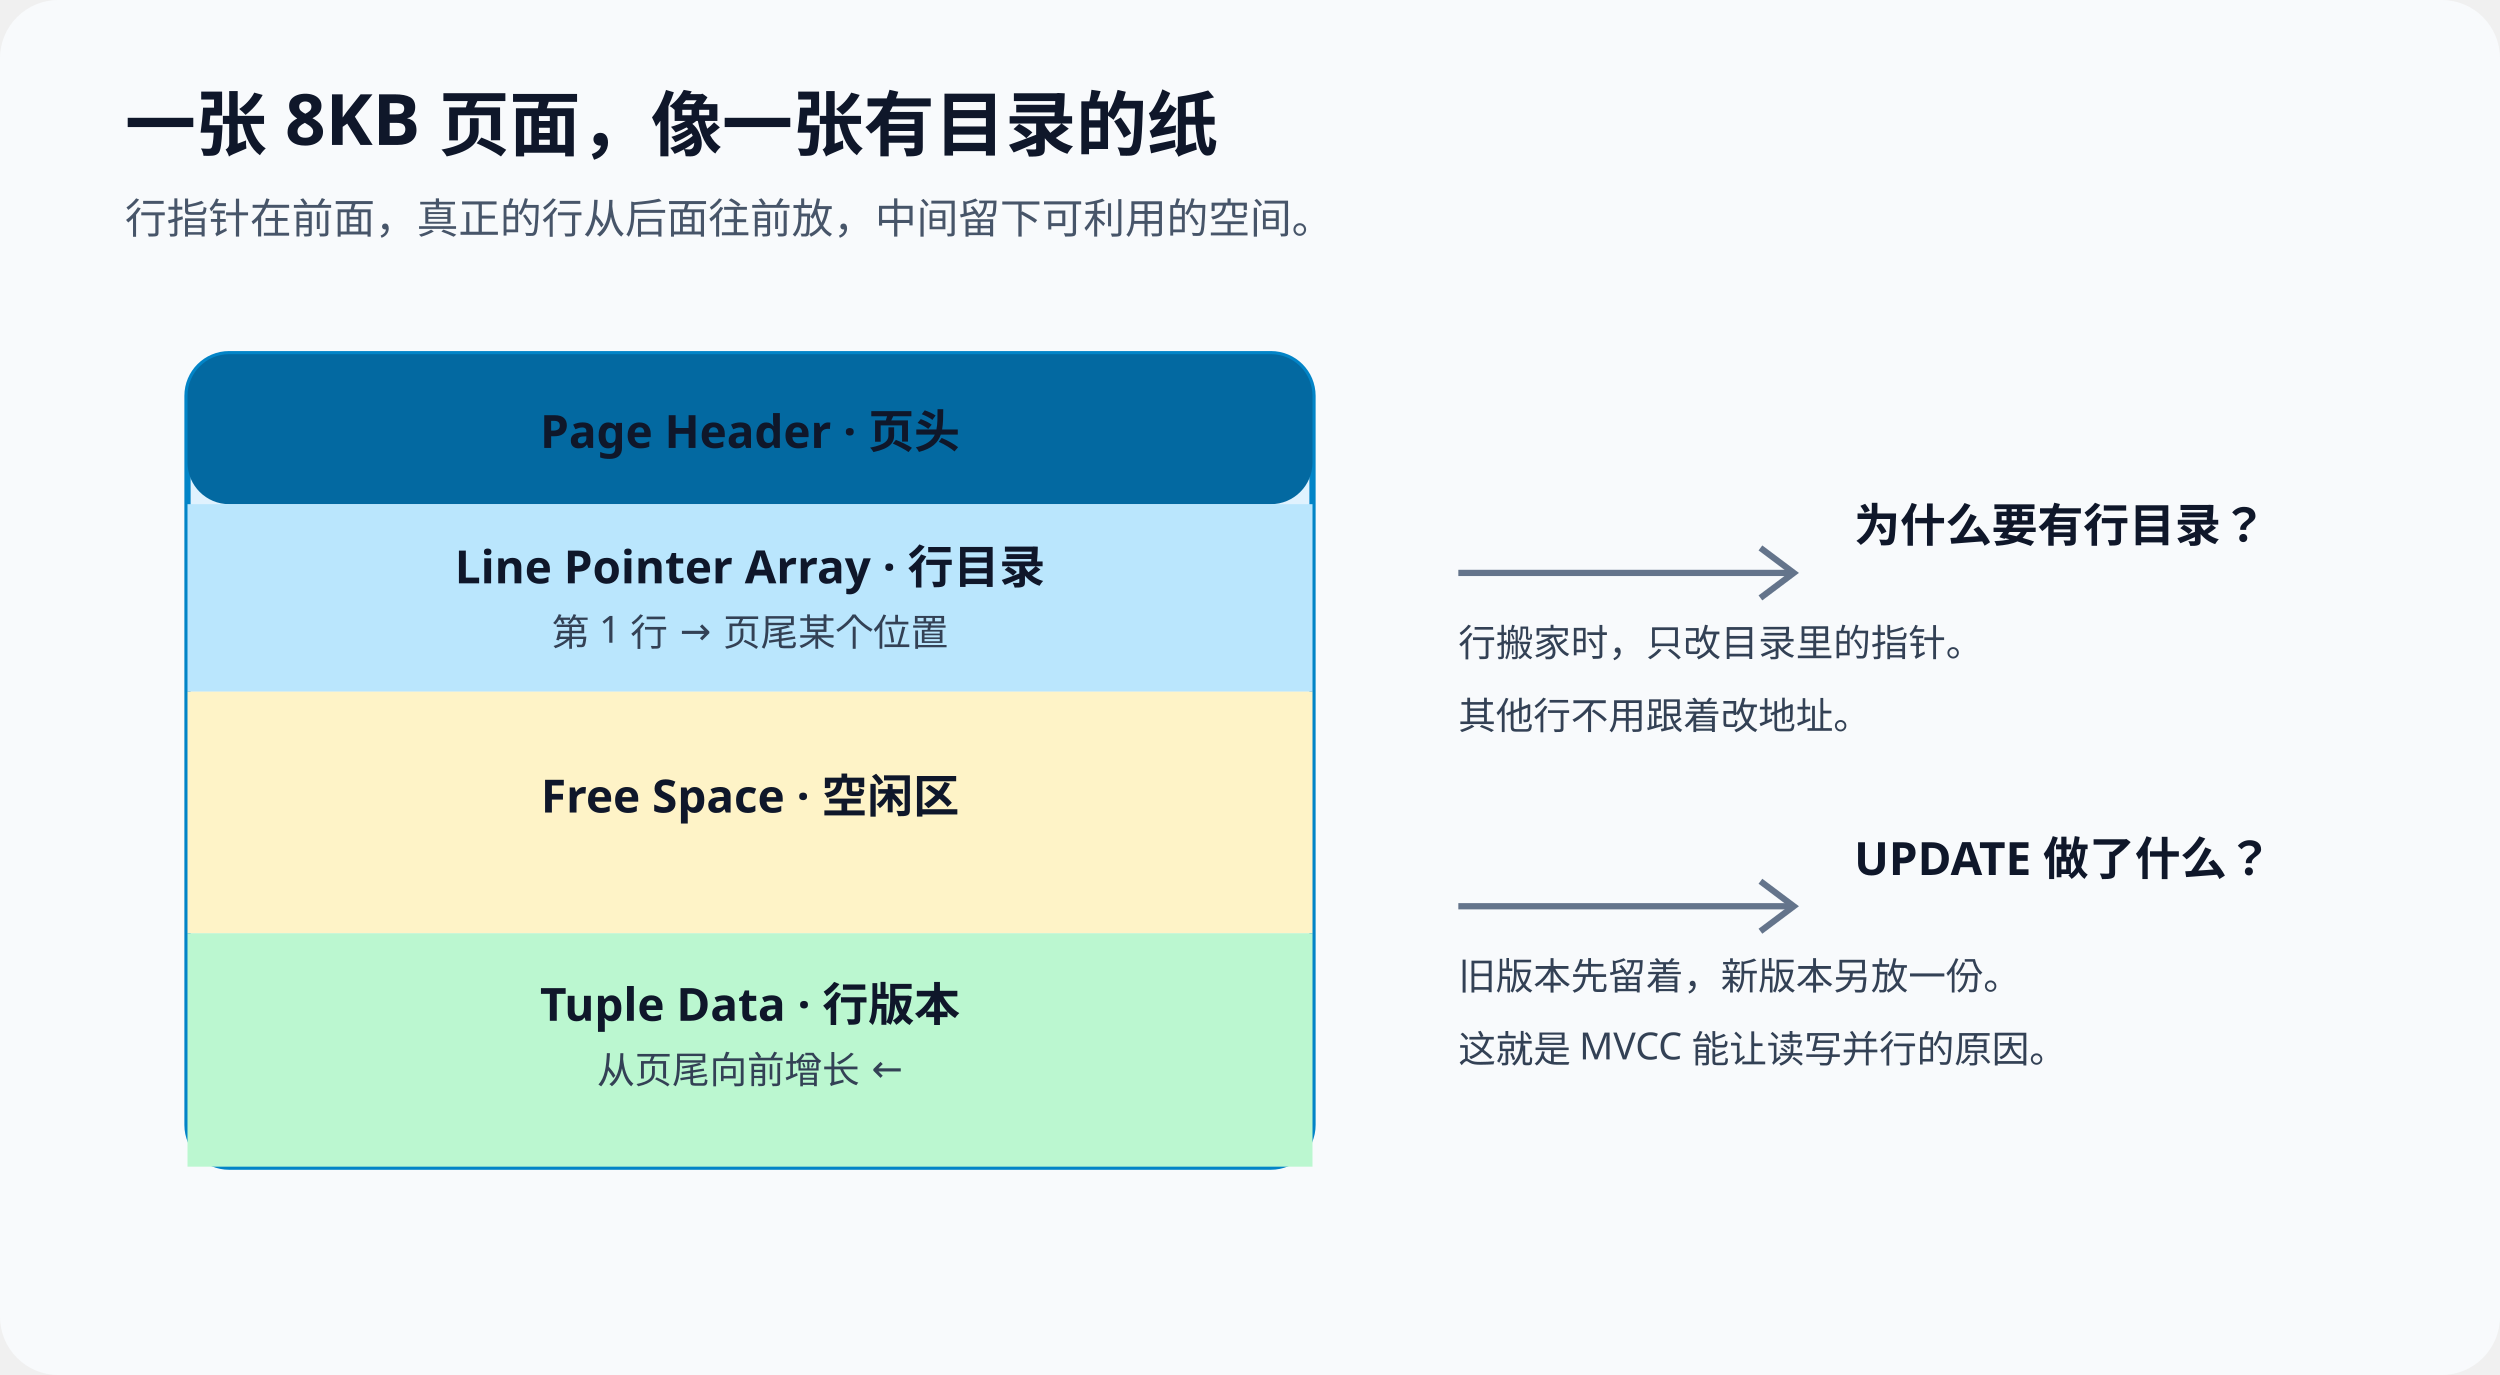
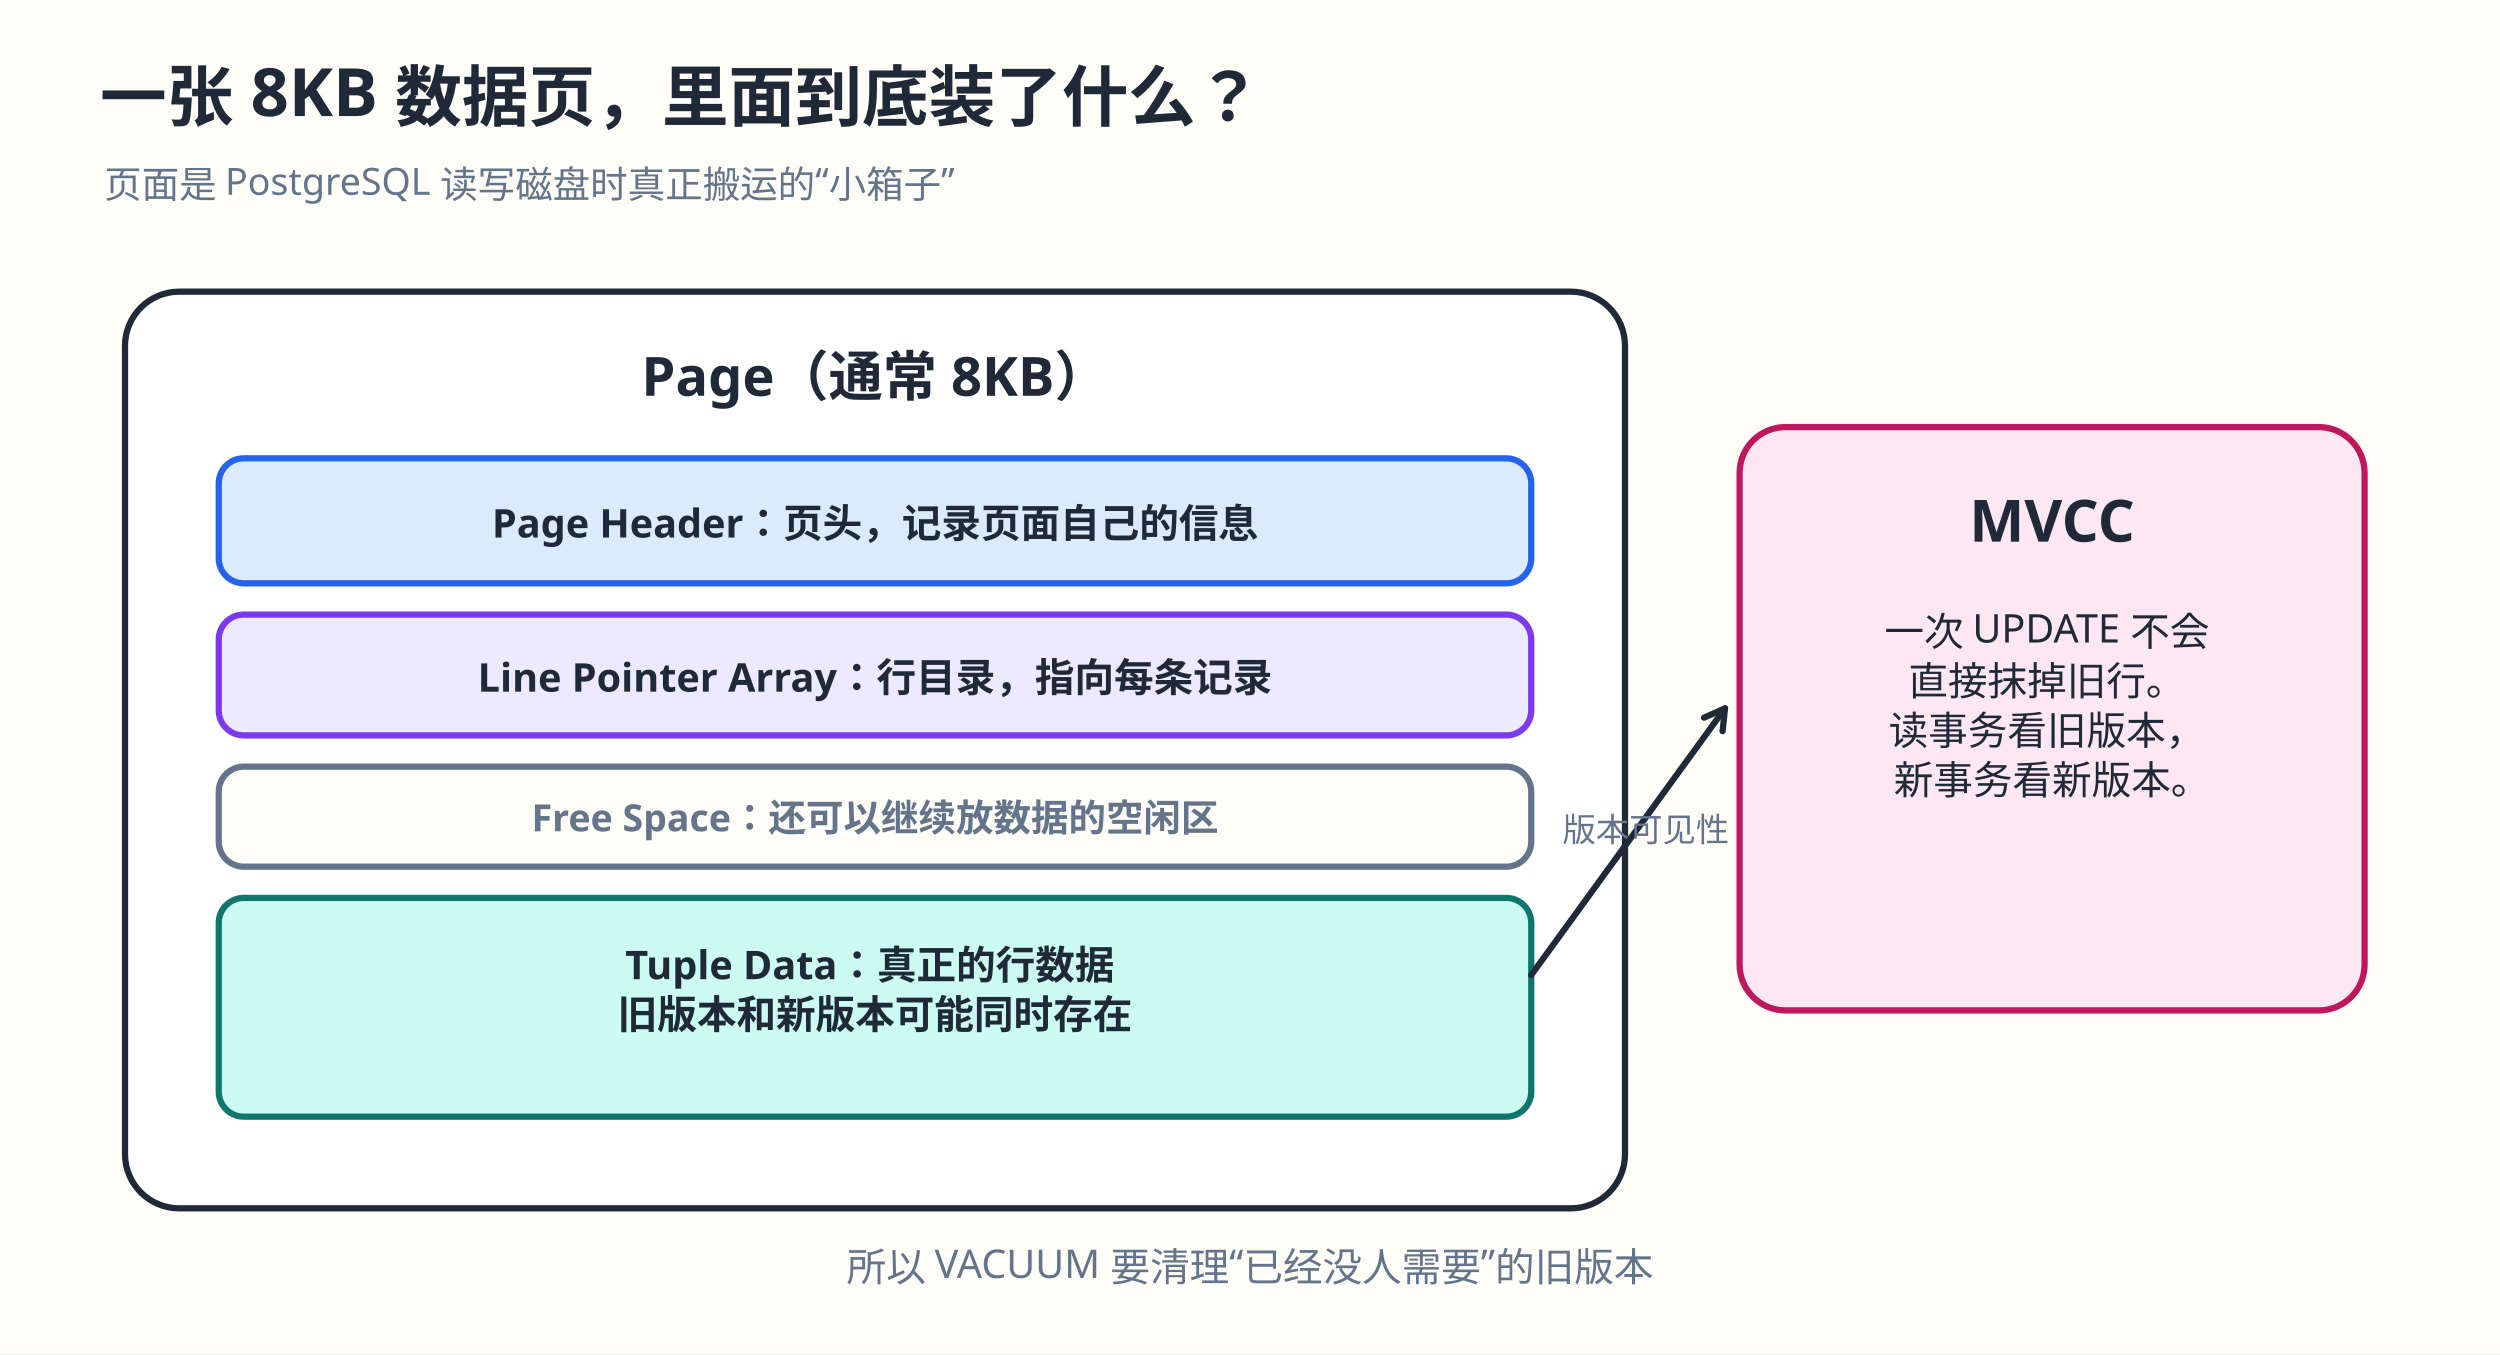
- <svg xmlns="http://www.w3.org/2000/svg" viewBox="0 0 1200 660" role="img" aria-labelledby="title desc">
-   <rect width="1200" height="660" rx="28" fill="#f8fafc" />
-   <text x="60" y="72" fill="#0f172a" font-family="system-ui,sans-serif" font-size="34" font-weight="700">一张 8KB 页面，像一张有目录的纸</text>
-   <text x="60" y="112" fill="#475569" font-family="system-ui,sans-serif" font-size="20">行指针在前面，真正的行从后面往前放，中间留下可利用的空间。</text>
-   <style>
-     .t { font:700 22px system-ui,sans-serif; fill:#0f172a; }
-     .s { font:500 18px system-ui,sans-serif; fill:#334155; }
-   </style>
-   <rect x="90" y="170" width="540" height="390" rx="20" fill="#e0f2fe" stroke="#0284c7" stroke-width="3" />
-   <rect x="90" y="170" width="540" height="72" rx="20" fill="#0369a1" />
-   <text x="360" y="215" text-anchor="middle" fill="white" class="t">Page Header · 页头</text>
-   <rect x="90" y="242" width="540" height="90" fill="#bae6fd" />
-   <text x="360" y="280" text-anchor="middle" class="t">Line Pointer Array · 行目录</text>
-   <text x="360" y="310" text-anchor="middle" class="s">第 1 行 → 页尾某个位置</text>
-   <rect x="90" y="332" width="540" height="116" fill="#fef3c7" />
-   <text x="360" y="390" text-anchor="middle" class="t">Free Space · 空闲区</text>
-   <rect x="90" y="448" width="540" height="112" rx="0 0 20 20" fill="#bbf7d0" />
-   <text x="360" y="490" text-anchor="middle" class="t">Tuple Data · 行版本</text>
-   <text x="360" y="520" text-anchor="middle" class="s">从页尾向前增长 ←</text>
-   <path d="M700 275h160" stroke="#64748b" stroke-width="3" />
-   <path d="m845 263 16 12-16 12" fill="none" stroke="#64748b" stroke-width="3" />
-   <text x="890" y="260" class="t">为什么要有行目录？</text>
-   <text x="700" y="315" class="s">行搬家时，只改目录里的指针。</text>
-   <text x="700" y="350" class="s">其他行不用跟着改地址。</text>
-   <path d="M700 435h160" stroke="#64748b" stroke-width="3" />
-   <path d="m845 423 16 12-16 12" fill="none" stroke="#64748b" stroke-width="3" />
-   <text x="890" y="420" class="t">UPDATE 做了什么？</text>
-   <text x="700" y="475" class="s">旧版本先留着，新版本另放一份。</text>
-   <text x="700" y="510" class="s">这就是 MVCC 能让读写并行的原因。</text>
+ <svg xmlns="http://www.w3.org/2000/svg" viewBox="0 0 1200 650" role="img" aria-labelledby="title desc">
+   <rect width="1200" height="650" fill="#fffdf7" />
+   <text x="48" y="58" text-anchor="start" fill="#1f2937" font-family="'Comic Sans MS','Bradley Hand','Marker Felt','PingFang SC','Microsoft YaHei',sans-serif" font-size="32" font-weight="700">
+     <tspan x="48" dy="0">一张 8KB 数据页，里面到底装了什么？</tspan>
+   </text>
+   <text x="50" y="95" text-anchor="start" fill="#64748b" font-family="'Comic Sans MS','Bradley Hand','Marker Felt','PingFang SC','Microsoft YaHei',sans-serif" font-size="18" font-weight="400">
+     <tspan x="50" dy="0">页面是 PostgreSQL 读写磁盘时真正搬运的“小箱子”</tspan>
+   </text>
+   <rect x="60" y="140" width="720" height="440" rx="26" fill="#ffffff" fill-opacity="1" stroke="#1f2937" stroke-width="3" stroke-linejoin="round" />
+   <text x="420" y="190" text-anchor="middle" fill="#1f2937" font-family="'Comic Sans MS','Bradley Hand','Marker Felt','PingFang SC','Microsoft YaHei',sans-serif" font-size="26" font-weight="700">
+     <tspan x="420" dy="0">Page（通常 8KB）</tspan>
+   </text>
+   <rect x="105" y="220" width="630" height="60" rx="12" fill="#dbeafe" fill-opacity="1" stroke="#2563eb" stroke-width="3" stroke-linejoin="round" />
+   <text x="420" y="258" text-anchor="middle" fill="#1f2937" font-family="'Comic Sans MS','Bradley Hand','Marker Felt','PingFang SC','Microsoft YaHei',sans-serif" font-size="19" font-weight="700">
+     <tspan x="420" dy="0">Page Header：页头，记录页面自己的信息</tspan>
+   </text>
+   <rect x="105" y="295" width="630" height="58" rx="12" fill="#ede9fe" fill-opacity="1" stroke="#7c3aed" stroke-width="3" stroke-linejoin="round" />
+   <text x="420" y="332" text-anchor="middle" fill="#1f2937" font-family="'Comic Sans MS','Bradley Hand','Marker Felt','PingFang SC','Microsoft YaHei',sans-serif" font-size="19" font-weight="700">
+     <tspan x="420" dy="0">Line Pointer Array：行目录，指向每条记录</tspan>
+   </text>
+   <rect x="105" y="368" width="630" height="48" rx="12" fill="#fffdf7" fill-opacity="1" stroke="#64748b" stroke-width="3" stroke-linejoin="round" />
+   <text x="420" y="399" text-anchor="middle" fill="#64748b" font-family="'Comic Sans MS','Bradley Hand','Marker Felt','PingFang SC','Microsoft YaHei',sans-serif" font-size="18" font-weight="700">
+     <tspan x="420" dy="0">Free Space：还可以继续放数据的空闲区</tspan>
+   </text>
+   <rect x="105" y="431" width="630" height="105" rx="12" fill="#ccfbf1" fill-opacity="1" stroke="#0f766e" stroke-width="3" stroke-linejoin="round" />
+   <text x="420" y="470" text-anchor="middle" fill="#1f2937" font-family="'Comic Sans MS','Bradley Hand','Marker Felt','PingFang SC','Microsoft YaHei',sans-serif" font-size="19" font-weight="700">
+     <tspan x="420" dy="0">Tuple Data：真正的行数据</tspan>
+     <tspan x="420" dy="23.75">旧版本和新版本可能同时存在</tspan>
+   </text>
+   <rect x="835" y="205" width="300" height="280" rx="22" fill="#fce7f3" fill-opacity="1" stroke="#be185d" stroke-width="3" stroke-linejoin="round" />
+   <text x="985" y="260" text-anchor="middle" fill="#1f2937" font-family="'Comic Sans MS','Bradley Hand','Marker Felt','PingFang SC','Microsoft YaHei',sans-serif" font-size="28" font-weight="700">
+     <tspan x="985" dy="0">MVCC</tspan>
+   </text>
+   <text x="985" y="310" text-anchor="middle" fill="#1f2937" font-family="'Comic Sans MS','Bradley Hand','Marker Felt','PingFang SC','Microsoft YaHei',sans-serif" font-size="19" font-weight="400">
+     <tspan x="985" dy="0">一次 UPDATE 不会</tspan>
+     <tspan x="985" dy="23.75">直接抹掉旧行。</tspan>
+     <tspan x="985" dy="23.75" />
+     <tspan x="985" dy="23.75">读事务看旧版本，</tspan>
+     <tspan x="985" dy="23.75">新事务看新版本。</tspan>
+   </text>
+   <path d="M 735 468 L 828 340" fill="none" stroke="#1f2937" stroke-width="3" stroke-linecap="round" stroke-linejoin="round" />
+   <path d="M 826.85,350.94 L 828,340 L 817.951,344.474" fill="none" stroke="#1f2937" stroke-width="3" stroke-linecap="round" stroke-linejoin="round" />
+   <text x="790" y="404" text-anchor="middle" fill="#64748b" font-family="'Comic Sans MS','Bradley Hand','Marker Felt','PingFang SC','Microsoft YaHei',sans-serif" font-size="16" font-weight="400">
+     <tspan x="790" dy="0">版本可见性</tspan>
+   </text>
+   <text x="600" y="615" text-anchor="middle" fill="#64748b" font-family="'Comic Sans MS','Bradley Hand','Marker Felt','PingFang SC','Microsoft YaHei',sans-serif" font-size="19" font-weight="400">
+     <tspan x="600" dy="0">所以 VACUUM 要清理“已经没人需要”的旧版本</tspan>
+   </text>
</svg>
